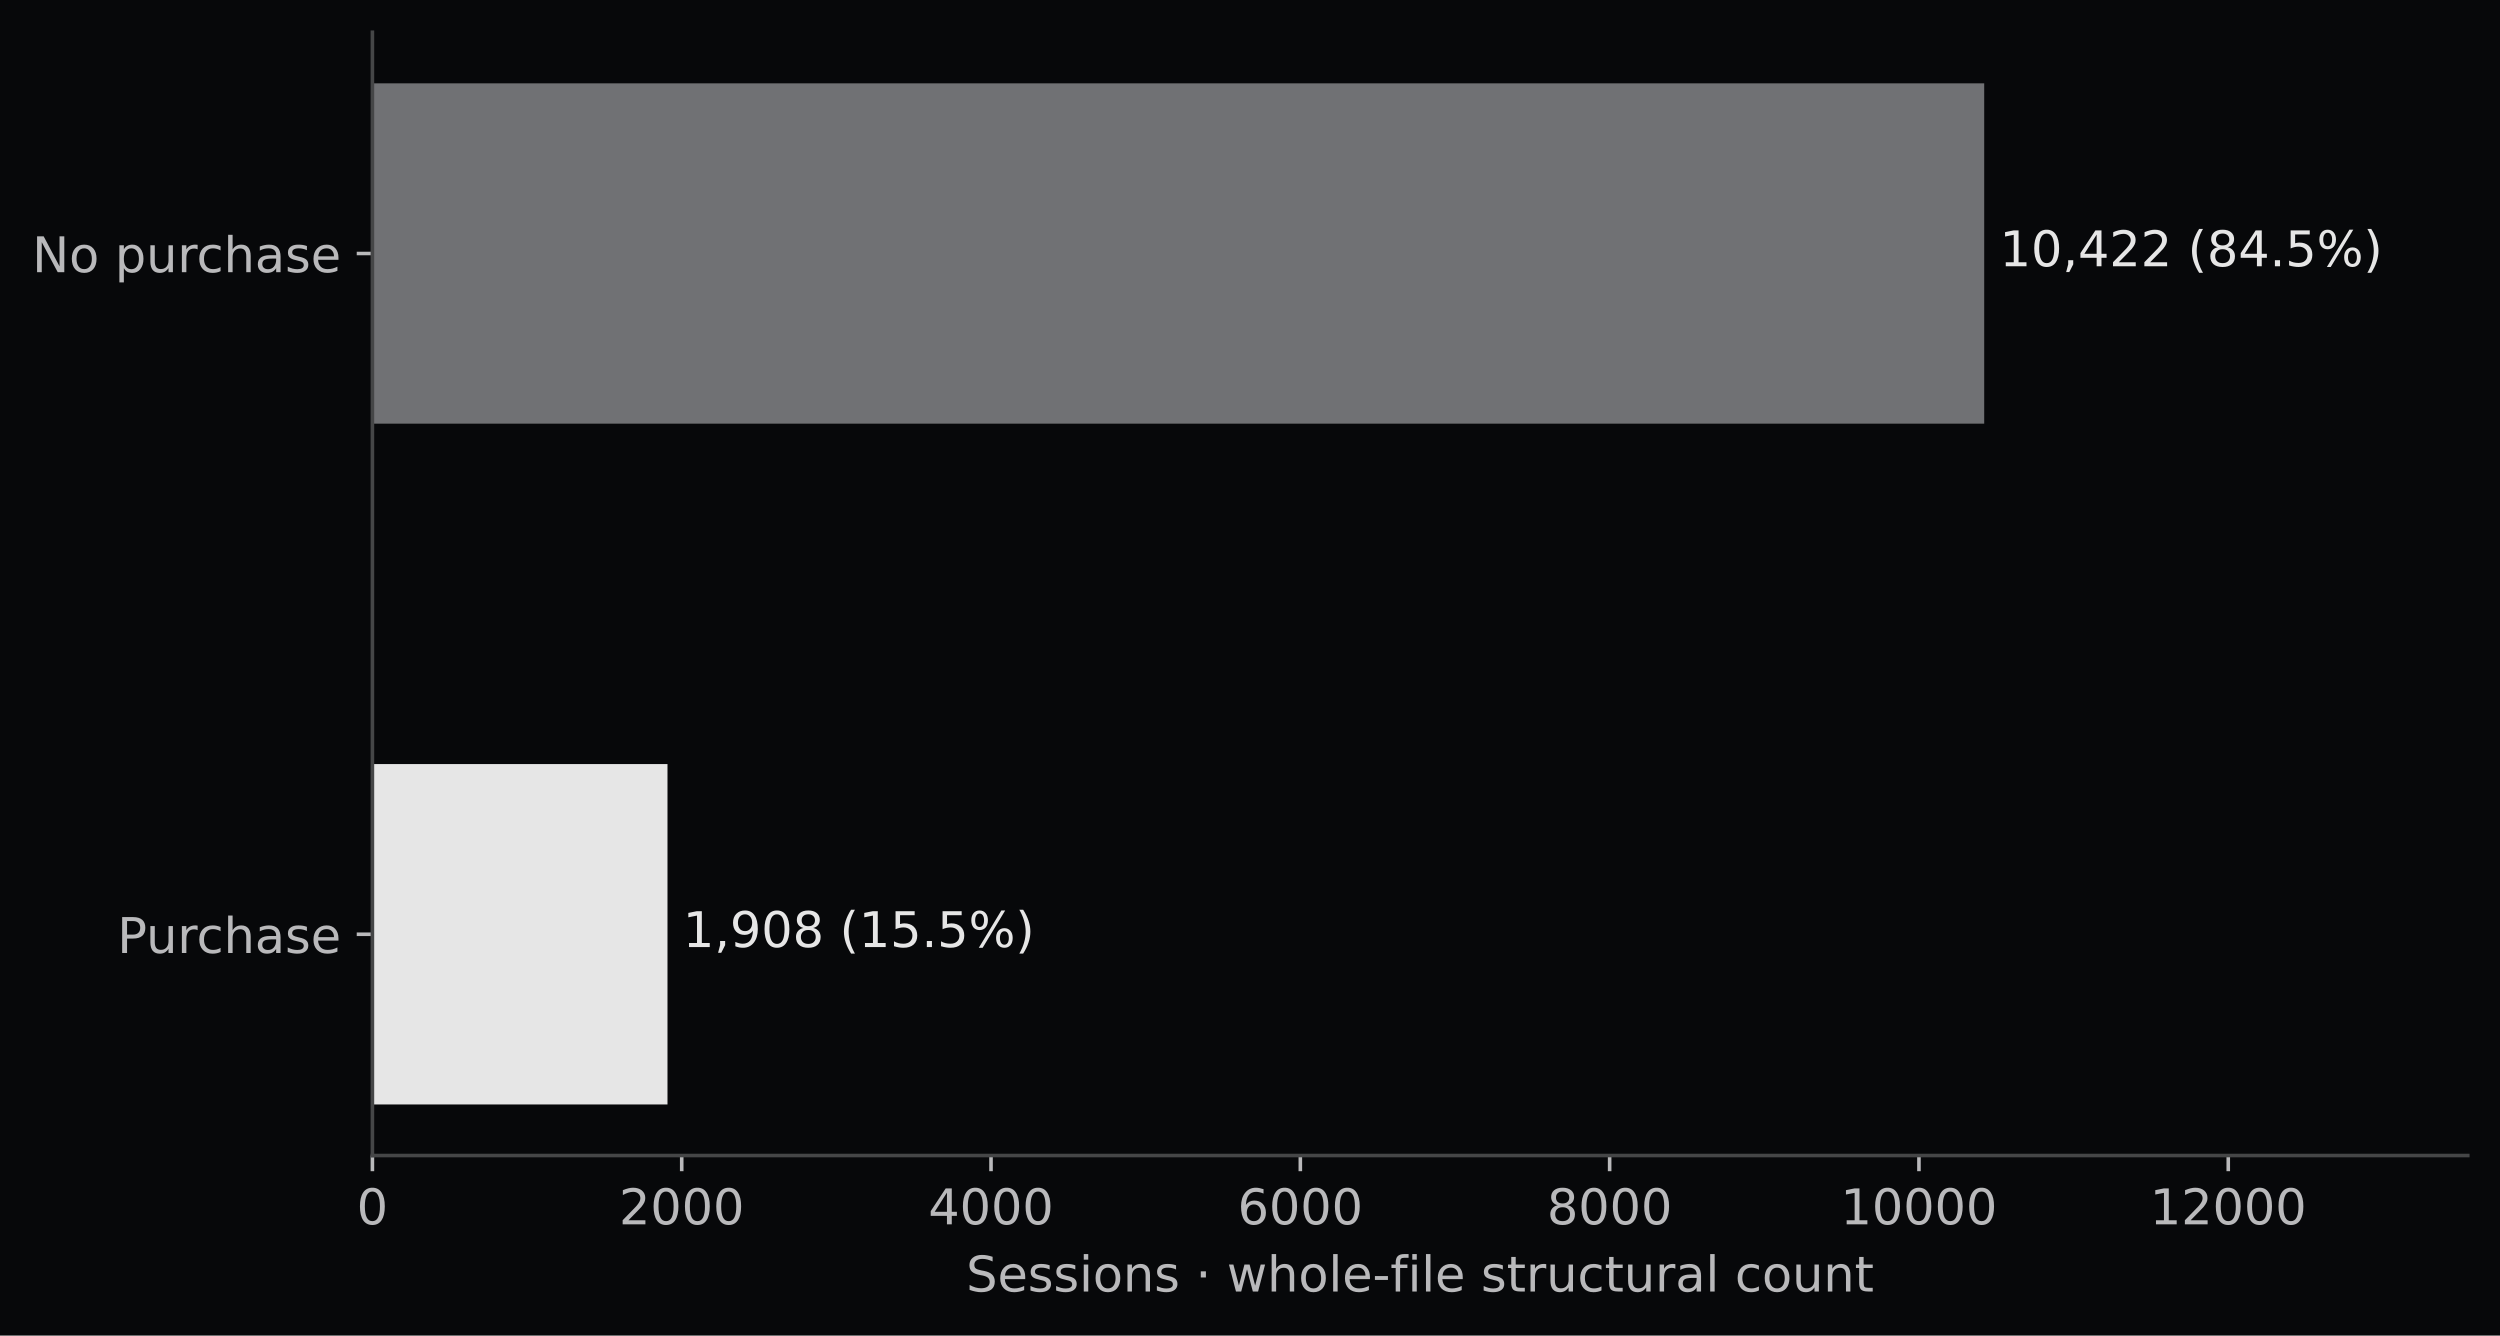
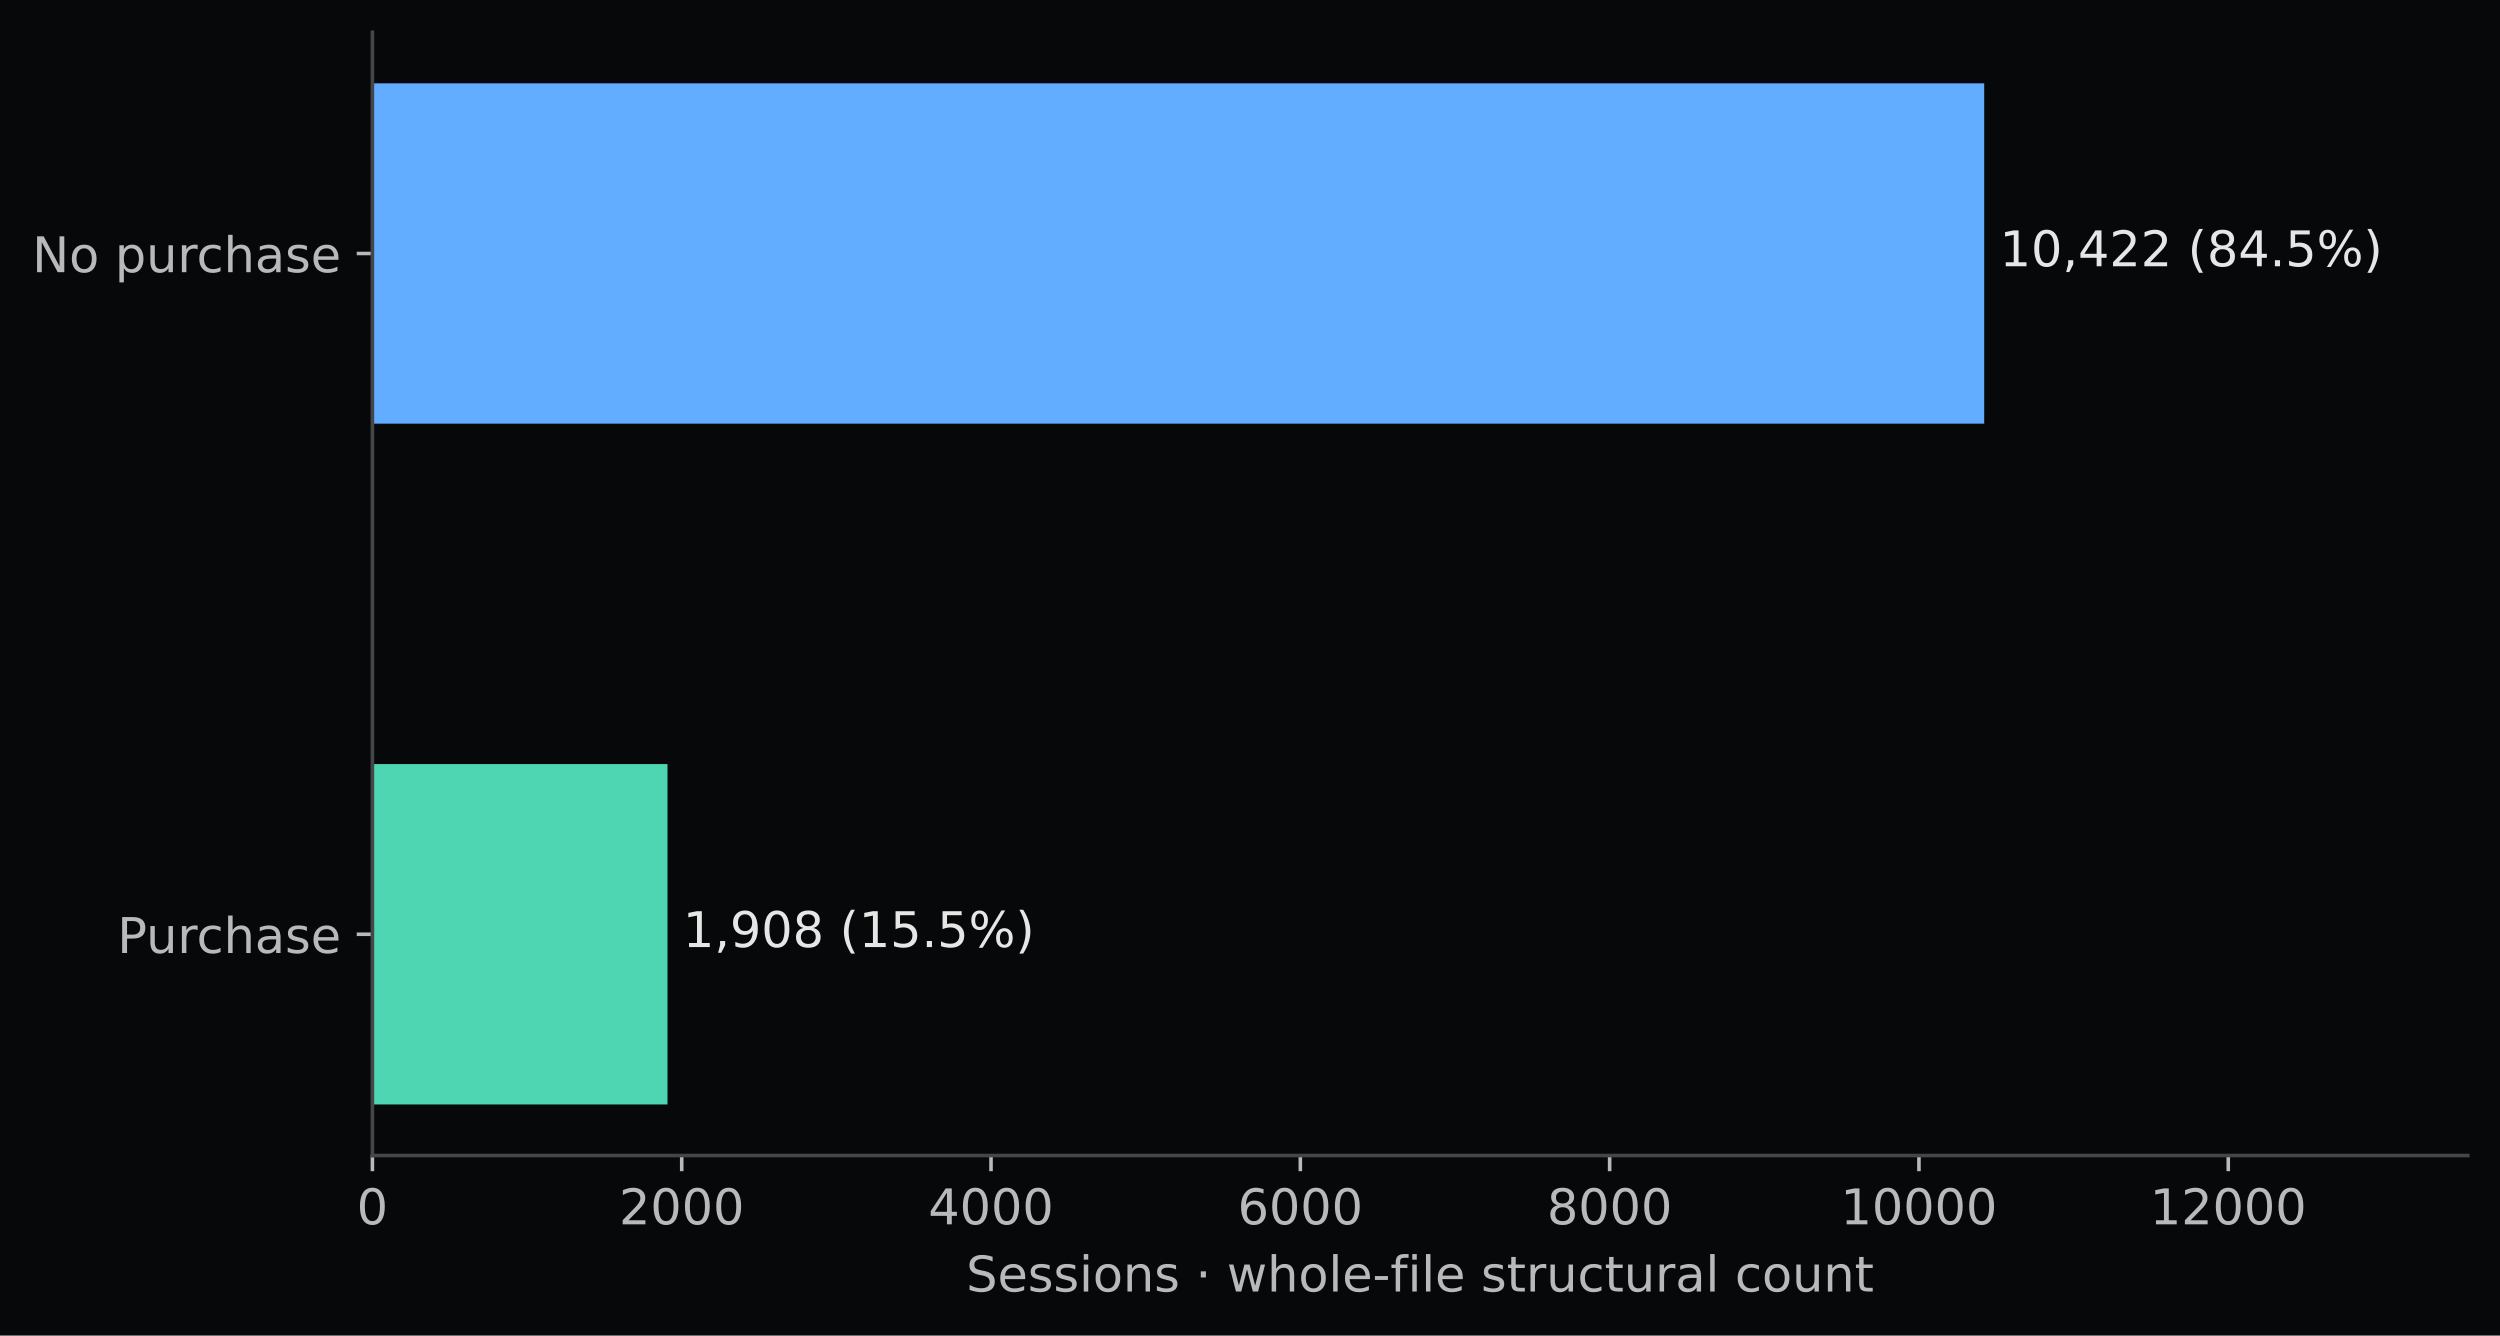
<svg xmlns="http://www.w3.org/2000/svg" xmlns:xlink="http://www.w3.org/1999/xlink" width="558.186pt" height="298.201pt" viewBox="0 0 558.186 298.201" version="1.1">
  <defs>
    <style type="text/css">*{stroke-linejoin: round; stroke-linecap: butt}</style>
  </defs>
  <g id="figure_1">
    <g id="patch_1">
      <path d="M 0 298.201 L 558.186 298.201 L 558.186 0 L 0 0 z " style="fill: #07080a" />
    </g>
    <g id="axes_1">
      <g id="patch_2">
        <path d="M 83.149 258 L 550.986 258 L 550.986 7.2 L 83.149 7.2 z " style="fill: #07080a" />
      </g>
      <g id="patch_3">
-         <path d="M 83.149 18.6 L 443.023 18.6 L 443.023 94.6 L 83.149 94.6 z " clip-path="url(#p58a4867c67)" style="fill: #707174" />
+         <path d="M 83.149 18.6 L 443.023 18.6 L 443.023 94.6 L 83.149 94.6 z " clip-path="url(#p1e8155be5f)" style="fill: #62adff" />
      </g>
      <g id="patch_4">
-         <path d="M 83.149 170.6 L 149.033 170.6 L 149.033 246.6 L 83.149 246.6 z " clip-path="url(#p58a4867c67)" style="fill: #e6e6e6" />
+         <path d="M 83.149 170.6 L 149.033 170.6 L 149.033 246.6 L 83.149 246.6 z " clip-path="url(#p1e8155be5f)" style="fill: #4ed6b3" />
      </g>
      <g id="matplotlib.axis_1">
        <g id="xtick_1">
          <g id="line2d_1">
            <defs>
-               <path id="mc940be1494" d="M 0 0 L 0 3.5 " style="stroke: #b9b9bb; stroke-width: 0.8" />
+               <path id="m6be69f6432" d="M 0 0 L 0 3.5 " style="stroke: #b9b9bb; stroke-width: 0.8" />
            </defs>
            <g>
-               <use xlink:href="#mc940be1494" x="83.149" y="258" style="fill: #b9b9bb; stroke: #b9b9bb; stroke-width: 0.8" />
+               <use xlink:href="#m6be69f6432" x="83.149" y="258" style="fill: #b9b9bb; stroke: #b9b9bb; stroke-width: 0.8" />
            </g>
          </g>
          <g id="text_1">
            <text style="font-size: 11px; font-family: 'DejaVu Sans'; text-anchor: middle; fill: #b9b9bb" x="83.149" y="273.357" transform="rotate(-0 83.14938 273.3574)">0</text>
          </g>
        </g>
        <g id="xtick_2">
          <g id="line2d_2">
            <g>
-               <use xlink:href="#mc940be1494" x="152.21" y="258" style="fill: #b9b9bb; stroke: #b9b9bb; stroke-width: 0.8" />
+               <use xlink:href="#m6be69f6432" x="152.21" y="258" style="fill: #b9b9bb; stroke: #b9b9bb; stroke-width: 0.8" />
            </g>
          </g>
          <g id="text_2">
            <text style="font-size: 11px; font-family: 'DejaVu Sans'; text-anchor: middle; fill: #b9b9bb" x="152.21" y="273.357" transform="rotate(-0 152.2098 273.3574)">2000</text>
          </g>
        </g>
        <g id="xtick_3">
          <g id="line2d_3">
            <g>
-               <use xlink:href="#mc940be1494" x="221.27" y="258" style="fill: #b9b9bb; stroke: #b9b9bb; stroke-width: 0.8" />
+               <use xlink:href="#m6be69f6432" x="221.27" y="258" style="fill: #b9b9bb; stroke: #b9b9bb; stroke-width: 0.8" />
            </g>
          </g>
          <g id="text_3">
            <text style="font-size: 11px; font-family: 'DejaVu Sans'; text-anchor: middle; fill: #b9b9bb" x="221.27" y="273.357" transform="rotate(-0 221.2703 273.3574)">4000</text>
          </g>
        </g>
        <g id="xtick_4">
          <g id="line2d_4">
            <g>
-               <use xlink:href="#mc940be1494" x="290.331" y="258" style="fill: #b9b9bb; stroke: #b9b9bb; stroke-width: 0.8" />
+               <use xlink:href="#m6be69f6432" x="290.331" y="258" style="fill: #b9b9bb; stroke: #b9b9bb; stroke-width: 0.8" />
            </g>
          </g>
          <g id="text_4">
            <text style="font-size: 11px; font-family: 'DejaVu Sans'; text-anchor: middle; fill: #b9b9bb" x="290.331" y="273.357" transform="rotate(-0 290.3307 273.3574)">6000</text>
          </g>
        </g>
        <g id="xtick_5">
          <g id="line2d_5">
            <g>
-               <use xlink:href="#mc940be1494" x="359.391" y="258" style="fill: #b9b9bb; stroke: #b9b9bb; stroke-width: 0.8" />
+               <use xlink:href="#m6be69f6432" x="359.391" y="258" style="fill: #b9b9bb; stroke: #b9b9bb; stroke-width: 0.8" />
            </g>
          </g>
          <g id="text_5">
            <text style="font-size: 11px; font-family: 'DejaVu Sans'; text-anchor: middle; fill: #b9b9bb" x="359.391" y="273.357" transform="rotate(-0 359.3912 273.3574)">8000</text>
          </g>
        </g>
        <g id="xtick_6">
          <g id="line2d_6">
            <g>
-               <use xlink:href="#mc940be1494" x="428.452" y="258" style="fill: #b9b9bb; stroke: #b9b9bb; stroke-width: 0.8" />
+               <use xlink:href="#m6be69f6432" x="428.452" y="258" style="fill: #b9b9bb; stroke: #b9b9bb; stroke-width: 0.8" />
            </g>
          </g>
          <g id="text_6">
            <text style="font-size: 11px; font-family: 'DejaVu Sans'; text-anchor: middle; fill: #b9b9bb" x="428.452" y="273.357" transform="rotate(-0 428.4517 273.3574)">10000</text>
          </g>
        </g>
        <g id="xtick_7">
          <g id="line2d_7">
            <g>
-               <use xlink:href="#mc940be1494" x="497.512" y="258" style="fill: #b9b9bb; stroke: #b9b9bb; stroke-width: 0.8" />
+               <use xlink:href="#m6be69f6432" x="497.512" y="258" style="fill: #b9b9bb; stroke: #b9b9bb; stroke-width: 0.8" />
            </g>
          </g>
          <g id="text_7">
            <text style="font-size: 11px; font-family: 'DejaVu Sans'; text-anchor: middle; fill: #b9b9bb" x="497.512" y="273.357" transform="rotate(-0 497.5121 273.3574)">12000</text>
          </g>
        </g>
        <g id="text_8">
          <text style="font-size: 11px; font-family: 'DejaVu Sans'; text-anchor: middle; fill: #b9b9bb" x="317.067" y="288.358" transform="rotate(-0 317.0675 288.3583)">Sessions · whole-file structural count</text>
        </g>
      </g>
      <g id="matplotlib.axis_2">
        <g id="ytick_1">
          <g id="line2d_8">
            <defs>
-               <path id="ma86d0de002" d="M 0 0 L -3.5 0 " style="stroke: #b9b9bb; stroke-width: 0.8" />
+               <path id="m0f9df7d1b2" d="M 0 0 L -3.5 0 " style="stroke: #b9b9bb; stroke-width: 0.8" />
            </defs>
            <g>
-               <use xlink:href="#ma86d0de002" x="83.149" y="56.6" style="fill: #b9b9bb; stroke: #b9b9bb; stroke-width: 0.8" />
+               <use xlink:href="#m0f9df7d1b2" x="83.149" y="56.6" style="fill: #b9b9bb; stroke: #b9b9bb; stroke-width: 0.8" />
            </g>
          </g>
          <g id="text_9">
            <text style="font-size: 11px; font-family: 'DejaVu Sans'; text-anchor: end; fill: #b9b9bb" x="76.149" y="60.779" transform="rotate(-0 76.14938 60.77914)">No purchase</text>
          </g>
        </g>
        <g id="ytick_2">
          <g id="line2d_9">
            <g>
-               <use xlink:href="#ma86d0de002" x="83.149" y="208.6" style="fill: #b9b9bb; stroke: #b9b9bb; stroke-width: 0.8" />
+               <use xlink:href="#m0f9df7d1b2" x="83.149" y="208.6" style="fill: #b9b9bb; stroke: #b9b9bb; stroke-width: 0.8" />
            </g>
          </g>
          <g id="text_10">
            <text style="font-size: 11px; font-family: 'DejaVu Sans'; text-anchor: end; fill: #b9b9bb" x="76.149" y="212.779" transform="rotate(-0 76.14938 212.7791)">Purchase</text>
          </g>
        </g>
      </g>
      <g id="patch_5">
        <path d="M 83.149 258 L 83.149 7.2 " style="fill: none; stroke: #454647; stroke-width: 0.8; stroke-linejoin: miter; stroke-linecap: square" />
      </g>
      <g id="patch_6">
        <path d="M 83.149 258 L 550.986 258 " style="fill: none; stroke: #454647; stroke-width: 0.8; stroke-linejoin: miter; stroke-linecap: square" />
      </g>
      <g id="text_11">
        <text style="font-size: 11px; font-family: 'DejaVu Sans'; text-anchor: start; fill: #e6e6e6" x="446.476" y="59.457" transform="rotate(-0 446.4764 59.45742)">10,422 (84.5%)</text>
      </g>
      <g id="text_12">
        <text style="font-size: 11px; font-family: 'DejaVu Sans'; text-anchor: start; fill: #e6e6e6" x="152.486" y="211.457" transform="rotate(-0 152.4861 211.4574)">1,908 (15.5%)</text>
      </g>
    </g>
  </g>
  <defs>
-     <clipPath id="p58a4867c67">
+     <clipPath id="p1e8155be5f">
      <rect x="83.149" y="7.2" width="467.836" height="250.8" />
    </clipPath>
  </defs>
</svg>
